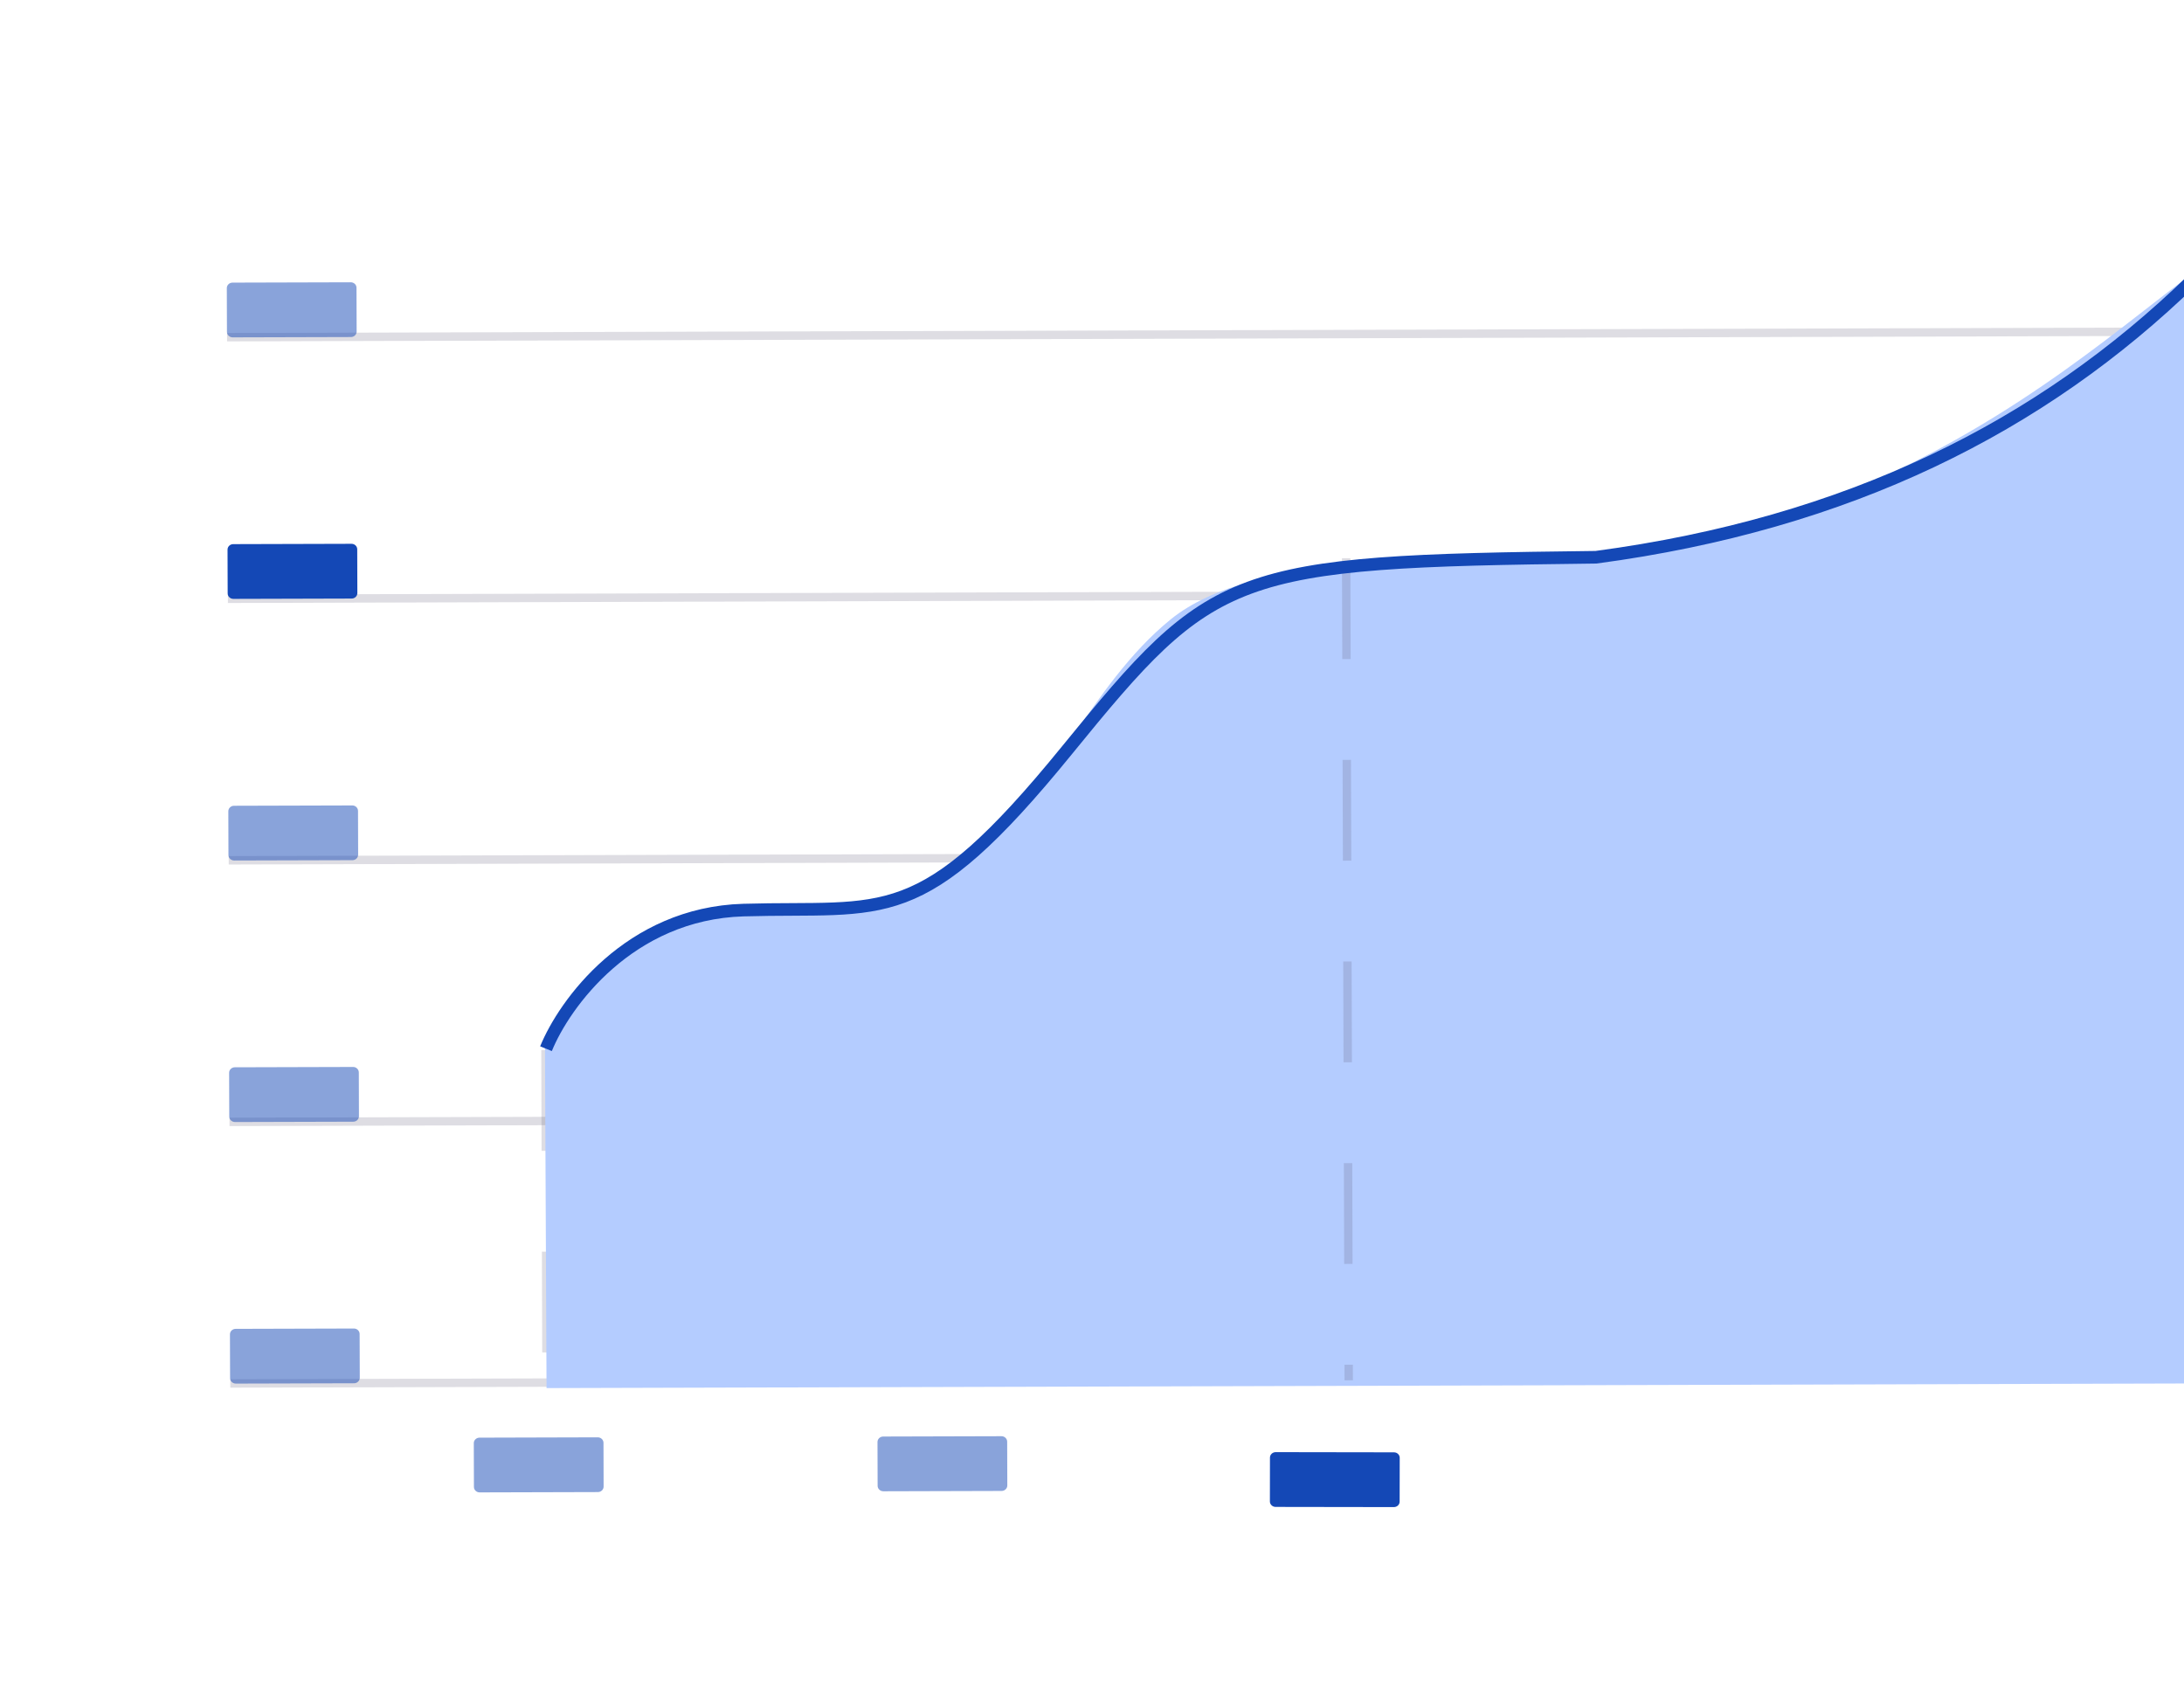
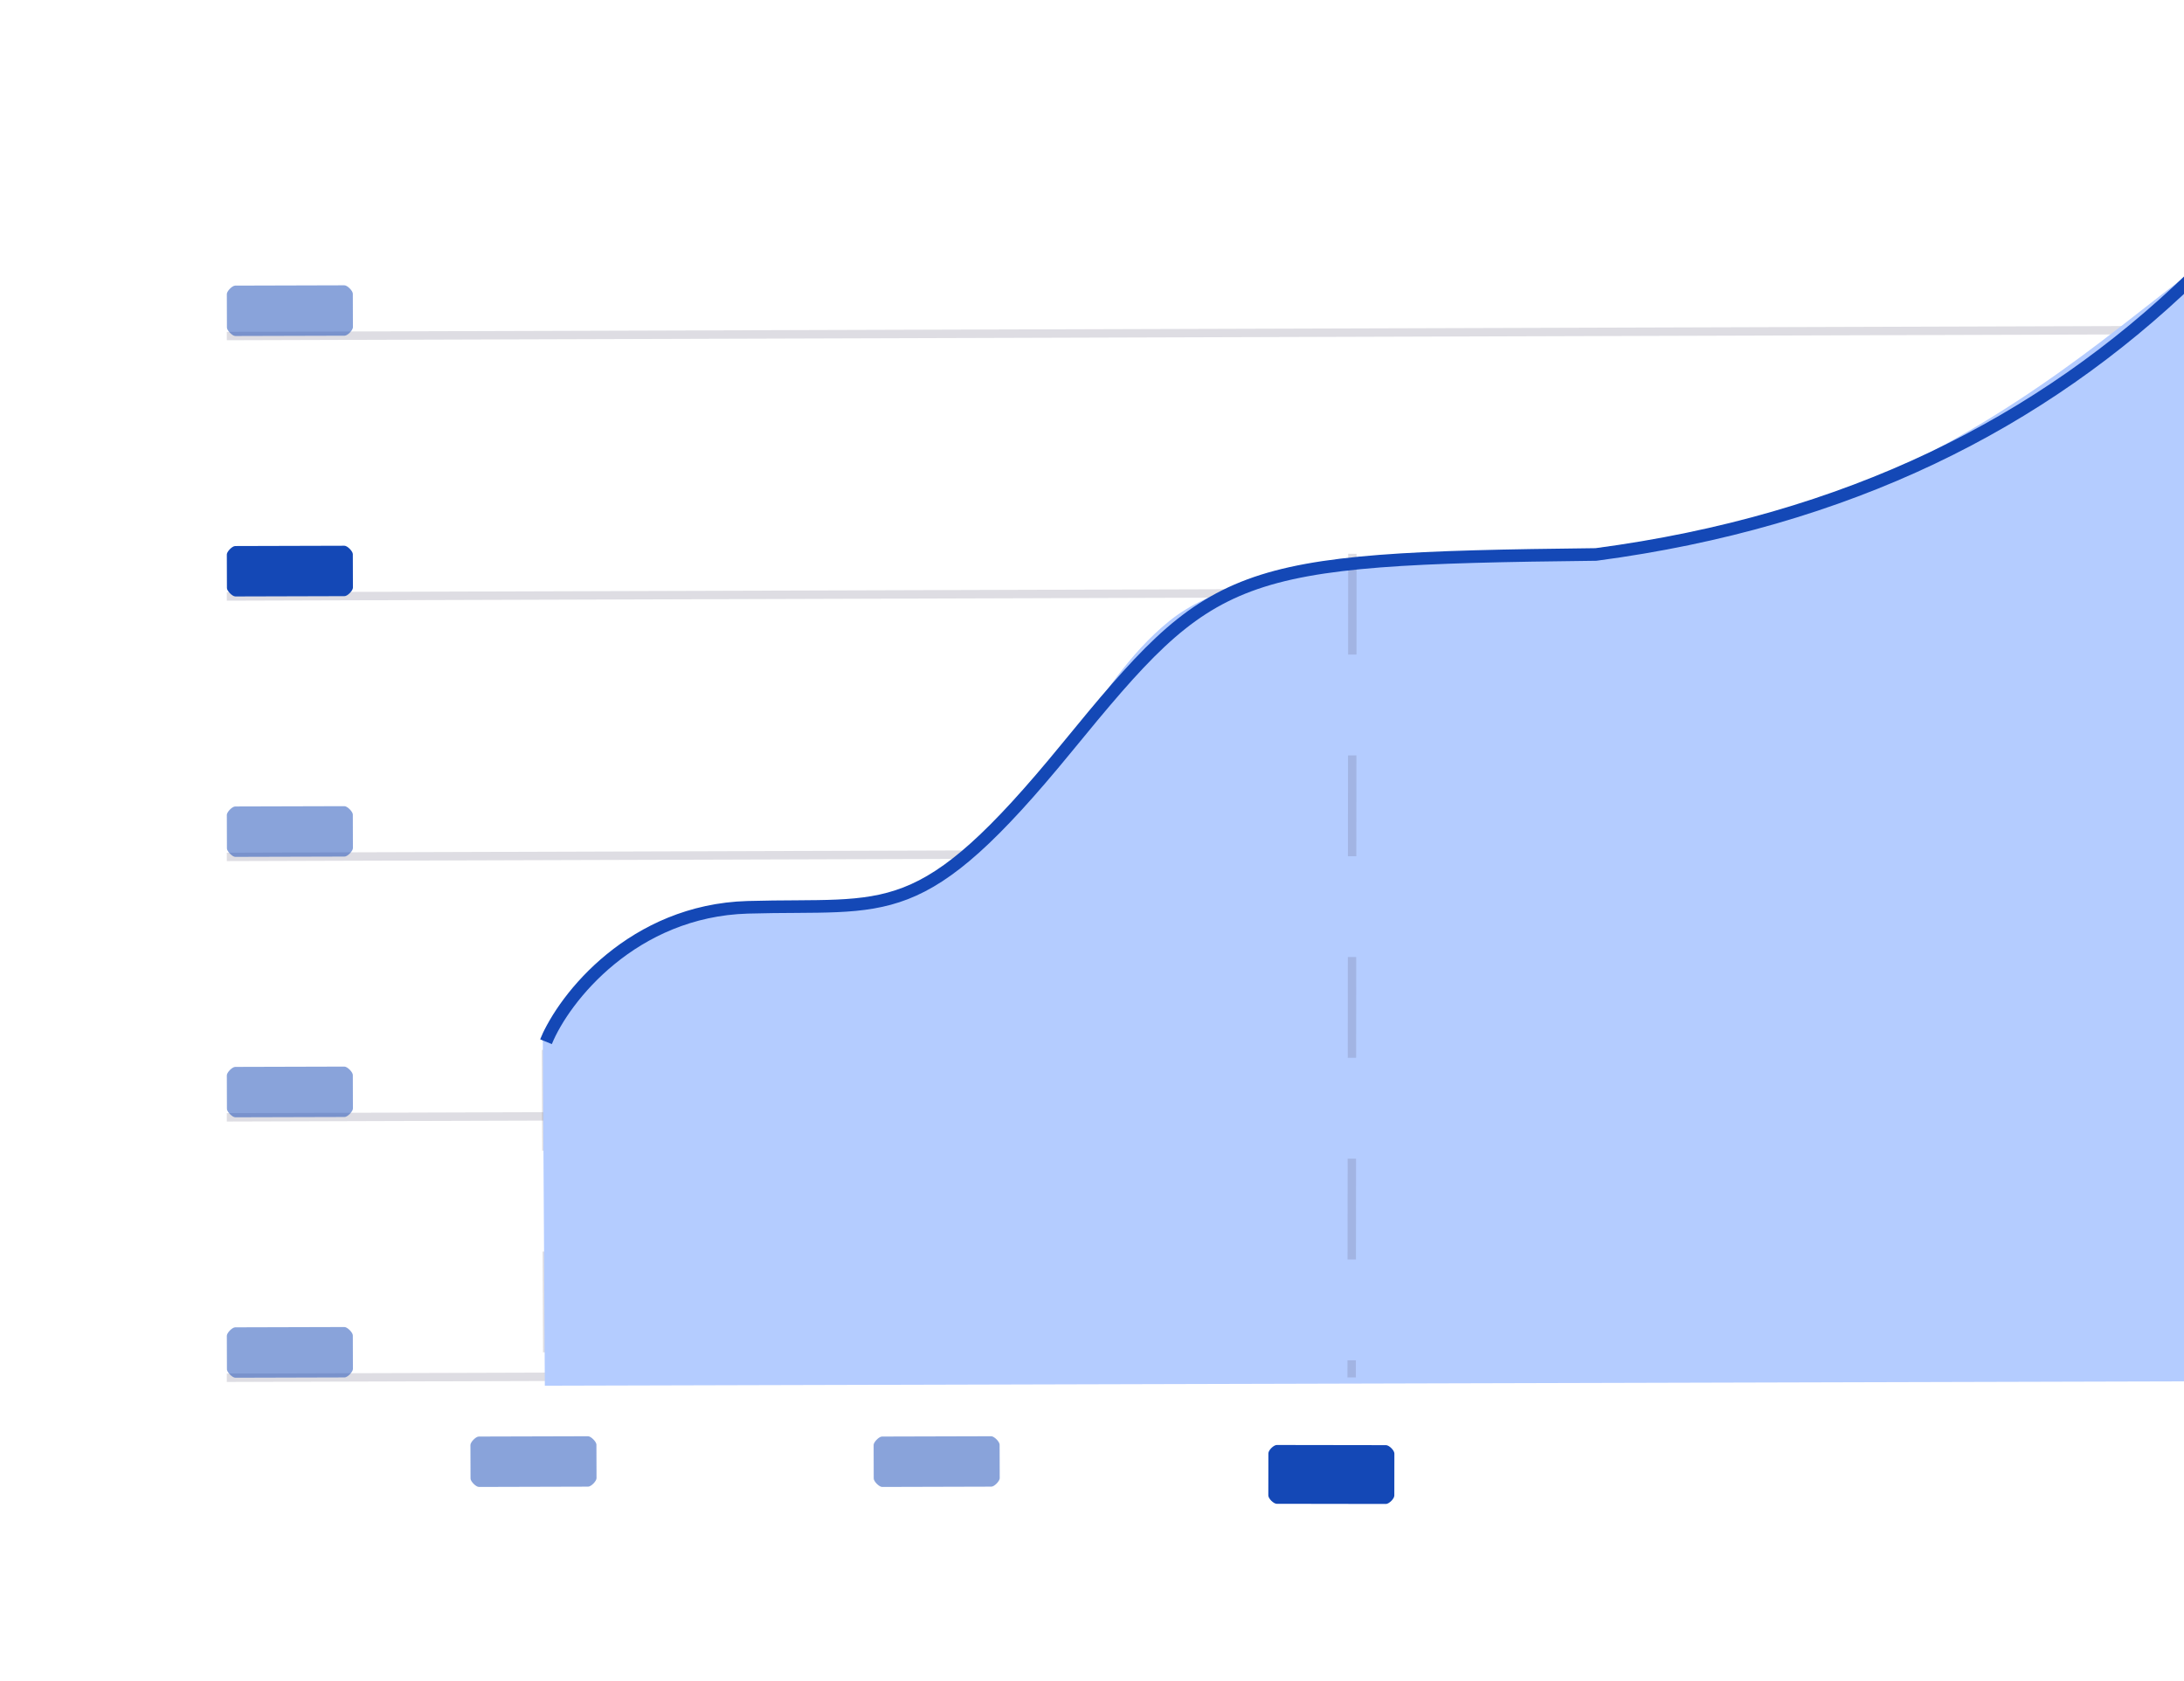
<svg xmlns="http://www.w3.org/2000/svg" width="260" height="200" viewBox="0 0 260 200" fill="none">
  <mask id="mask0" mask-type="alpha" maskUnits="userSpaceOnUse" x="0" y="0" width="260" height="200">
    <rect width="260" height="200" rx="30" fill="#EBF1FE" />
  </mask>
  <g mask="url(#mask0)">
-     <path opacity="0.2" d="M27.031 40.137L443.661 38.956" stroke="#5A5773" stroke-miterlimit="10" />
-     <path opacity="0.2" d="M27.131 71.275L443.76 70.094" stroke="#5A5773" stroke-miterlimit="10" />
-     <path opacity="0.2" d="M27.229 102.405L443.858 101.224" stroke="#5A5773" stroke-miterlimit="10" />
-     <path opacity="0.2" d="M27.32 133.542L443.958 132.361" stroke="#5A5773" stroke-miterlimit="10" />
-     <path opacity="0.2" d="M64.936 124.987L65.058 164.57" stroke="#5A5773" stroke-miterlimit="10" stroke-dasharray="12 12" />
-     <path opacity="0.2" d="M27.418 164.68L444.047 163.492" stroke="#5A5773" stroke-miterlimit="10" />
-     <path opacity="0.2" d="M112.179 164.435L111.996 105.427" stroke="#5A5773" stroke-miterlimit="10" stroke-dasharray="12 12" />
-     <path d="M385.705 93.329C378.301 94.145 370.936 90.361 366.371 86.299C361.642 82.081 358.148 76.83 354.771 71.721C353.701 70.106 352.591 68.441 351.476 66.834C345.602 58.461 339.819 52.881 333.283 49.27C330.889 47.947 328.333 46.912 325.674 46.188C325.438 46.77 325.092 47.304 324.653 47.766C323.71 48.76 322.394 49.356 320.992 49.423L320.743 49.429C319.484 49.431 318.265 49.004 317.305 48.224C316.346 47.445 315.708 46.364 315.506 45.175C313.126 45.348 310.789 45.873 308.579 46.732C302.045 49.293 297.181 54.546 292.769 59.714C287.427 65.959 282.291 72.494 277.521 79.15C276.552 80.495 275.582 81.847 274.613 83.206C269.44 90.546 334.093 98.131 327.063 104.138C317.628 112.246 306.1 115.942 296.223 114.03C284.374 111.737 275.659 102.014 269.396 93.796C268.607 92.731 270.35 31.416 269.5 30.331C263.65 22.521 240 62.831 185.001 66.834C172.001 66.834 149.354 65.623 139.373 73.724C134.508 77.674 130.925 82.957 127.45 88.064C126.26 89.821 125.027 91.636 123.754 93.38C117.205 102.315 110.484 107.25 103.116 108.478C100.191 108.869 97.23 108.95 94.287 108.718C92.331 108.641 90.307 108.551 88.334 108.655C83.414 108.99 78.668 110.537 74.557 113.145C70.446 115.753 67.11 119.334 64.873 123.541L65.065 165.229L392.354 164.309L392.139 95.334C391.587 95.641 390.974 95.833 390.339 95.898C389.705 95.963 389.063 95.899 388.455 95.71C387.848 95.522 387.29 95.213 386.816 94.803C386.342 94.394 385.963 93.894 385.705 93.336L385.705 93.329Z" fill="#B4CCFF" />
-     <path opacity="0.2" d="M160.257 66.45L160.563 164.302" stroke="#5A5773" stroke-miterlimit="10" stroke-dasharray="12 12" />
-     <path d="M65 124.831C67.167 119.497 74.9 108.731 88.5 108.331C105.5 107.831 109.5 110.831 127 89.331C144.5 67.831 146.5 66.831 190 66.331C220 62.331 243 50.831 261 33.331" stroke="#1448B6" stroke-width="1.5" />
-     <path opacity="0.5" d="M41.758 33.602L27.681 33.641C27.305 33.642 27.001 33.935 27.002 34.295L27.018 39.508C27.019 39.868 27.325 40.159 27.701 40.158L41.778 40.119C42.154 40.117 42.458 39.825 42.457 39.465L42.441 34.252C42.44 33.892 42.134 33.601 41.758 33.602Z" fill="#1448B6" />
-     <path d="M41.844 64.731L27.767 64.77C27.391 64.771 27.087 65.064 27.088 65.424L27.104 70.637C27.105 70.997 27.411 71.288 27.787 71.287L41.864 71.248C42.24 71.247 42.544 70.954 42.543 70.594L42.527 65.381C42.526 65.021 42.22 64.73 41.844 64.731Z" fill="#1448B6" />
-     <path opacity="0.5" d="M41.938 95.874L27.861 95.913C27.485 95.914 27.181 96.207 27.182 96.567L27.197 101.78C27.198 102.14 27.504 102.431 27.881 102.43L41.958 102.391C42.334 102.39 42.638 102.097 42.637 101.737L42.621 96.524C42.62 96.164 42.314 95.873 41.938 95.874Z" fill="#1448B6" />
-     <path opacity="0.5" d="M42.033 127.004L27.957 127.043C27.58 127.044 27.276 127.336 27.277 127.696L27.293 132.909C27.294 133.269 27.6 133.56 27.976 133.559L42.053 133.52C42.429 133.519 42.733 133.227 42.732 132.867L42.717 127.653C42.715 127.294 42.41 127.003 42.033 127.004Z" fill="#1448B6" />
-     <path opacity="0.5" d="M42.131 158.14L28.054 158.179C27.678 158.18 27.374 158.473 27.375 158.832L27.391 164.046C27.392 164.406 27.698 164.696 28.074 164.695L42.151 164.656C42.527 164.655 42.831 164.363 42.83 164.003L42.814 158.79C42.813 158.43 42.507 158.139 42.131 158.14Z" fill="#1448B6" />
-     <path opacity="0.5" d="M71.16 171.091L57.084 171.13C56.707 171.131 56.403 171.423 56.404 171.783L56.42 176.997C56.421 177.356 56.727 177.647 57.103 177.646L71.18 177.607C71.556 177.606 71.86 177.314 71.859 176.954L71.844 171.741C71.842 171.381 71.537 171.09 71.16 171.091Z" fill="#1448B6" />
-     <path opacity="0.5" d="M119.219 170.957L105.142 170.996C104.766 170.997 104.462 171.289 104.463 171.649L104.479 176.863C104.48 177.222 104.786 177.513 105.162 177.512L119.239 177.473C119.615 177.472 119.919 177.18 119.918 176.82L119.902 171.607C119.901 171.247 119.595 170.956 119.219 170.957Z" fill="#1448B6" />
-     <path d="M165.952 172.876L151.869 172.854C151.493 172.854 151.187 173.145 151.186 173.505L151.178 178.721C151.177 179.081 151.482 179.373 151.858 179.374L165.941 179.395C166.318 179.396 166.623 179.105 166.624 178.745L166.633 173.529C166.633 173.169 166.329 172.877 165.952 172.876Z" fill="#1448B6" />
+     <path opacity="0.2" d="M27 40L443.145 38.725" stroke="#5A5773" stroke-miterlimit="10" />
+     <path opacity="0.2" d="M27 71L443.144 69.721" stroke="#5A5773" stroke-miterlimit="10" />
+     <path opacity="0.2" d="M27 102L443.144 100.721" stroke="#5A5773" stroke-miterlimit="10" />
+     <path opacity="0.2" d="M27 133L443.144 131.721" stroke="#5A5773" stroke-miterlimit="10" />
+     <path opacity="0.2" d="M65 124.973L65.159 163.983" stroke="#5A5773" stroke-miterlimit="10" stroke-dasharray="12 12" />
+     <path opacity="0.2" d="M27 164L443.144 162.721" stroke="#5A5773" stroke-miterlimit="10" />
+     <path opacity="0.2" d="M111.753 163.974L111.999 104.946" stroke="#5A5773" stroke-miterlimit="10" stroke-dasharray="12 12" />
+     <path d="M385.873 93.244C378.469 94.059 371.207 89.816 366.642 85.766C361.914 81.562 357.607 77.196 354.231 72.103C353.161 70.493 352.198 68.79 351.083 67.189C345.21 58.841 340.09 53.264 333.555 49.664C331.161 48.346 328.098 46.606 325.439 45.885C325.203 46.464 324.938 47.45 324.499 47.91C323.556 48.901 321.932 48.951 320.53 49.017C319.271 49.019 318.461 48.877 317.502 48.1C316.542 47.322 315.615 46.342 315.413 45.156C313.034 45.329 310.656 45.489 308.445 46.345C301.912 48.898 297.25 54.615 292.837 59.768C287.495 65.993 282.177 72.55 277.407 79.186C276.438 80.526 275.497 81.909 274.527 83.264C269.354 90.582 334.191 97.847 327.161 103.836C317.726 111.919 306.317 115.574 296.44 113.669C284.591 111.383 275.089 101.61 268.826 93.418C268.038 92.356 269.805 31.498 268.955 30.417C263.106 22.632 239.994 62.699 184.996 66.692C171.996 66.692 149.172 65.857 139.191 73.933C134.326 77.871 131.086 83.156 127.611 88.247C126.421 89.998 125.034 91.613 123.761 93.351C117.212 102.259 110.553 106.684 103.184 107.909C100.26 108.299 97.131 108.383 94.188 108.153C92.232 108.076 90.163 108.211 88.19 108.315C83.27 108.649 78.425 110.091 74.314 112.691C70.203 115.292 66.851 118.761 64.614 122.954L64.862 164.946L391.979 164.076L391.93 95.08C391.378 95.386 390.595 96.069 389.96 96.133C389.325 96.198 388.538 95.376 387.931 95.189C387.324 95.001 387.406 95.623 386.932 95.216C386.458 94.808 386.131 93.801 385.873 93.244Z" fill="#B4CCFF" />
+     <path opacity="0.2" d="M160.999 65.919L160.911 163.957" stroke="#5A5773" stroke-miterlimit="10" stroke-dasharray="12 12" />
+     <path d="M65 124C67.167 118.696 75.4 108.398 89 108C106 107.503 109.5 110.383 127 89C144.5 67.618 146.5 66.497 190 66C220 62.022 243 50.404 261 33" stroke="#1448B6" stroke-width="1.5" />
+     <path opacity="0.5" d="M41 33.961L28 33.997C27.634 33.998 27.002 34.669 27.003 35L27.015 39C27.016 39.331 27.653 39.998 28.018 39.997L41.018 39.961C41.384 39.96 42.016 39.29 42.015 38.959L42.003 34.959C42.002 34.627 41.365 33.96 41 33.961Z" fill="#1448B6" />
+     <path d="M41 64.961L28 64.997C27.634 64.998 27.002 65.669 27.003 66L27.015 70C27.016 70.331 27.653 70.998 28.018 70.997L41.018 70.961C41.384 70.96 42.016 70.29 42.015 69.959L42.003 65.959C42.002 65.627 41.365 64.96 41 64.961Z" fill="#1448B6" />
+     <path opacity="0.5" d="M41 95.961L28 95.997C27.634 95.998 27.002 96.669 27.003 97L27.015 101C27.016 101.331 27.653 101.998 28.018 101.997L41.018 101.961C41.384 101.96 42.016 101.29 42.015 100.958L42.003 96.959C42.002 96.627 41.365 95.96 41 95.961Z" fill="#1448B6" />
+     <path opacity="0.5" d="M41 126.961L28 126.997C27.634 126.998 27.002 127.669 27.003 128L27.015 132C27.016 132.331 27.653 132.998 28.018 132.997L41.018 132.961C41.384 132.96 42.016 132.29 42.015 131.958L42.003 127.958C42.002 127.627 41.365 126.96 41 126.961Z" fill="#1448B6" />
+     <path opacity="0.5" d="M41 157.961L28 157.997C27.634 157.998 27.002 158.669 27.003 159L27.015 163C27.016 163.331 27.653 163.998 28.018 163.997L41.018 163.961C41.384 163.96 42.016 163.29 42.015 162.958L42.003 158.958C42.002 158.627 41.365 157.96 41 157.961Z" fill="#1448B6" />
+     <path opacity="0.5" d="M70 170.961L57 170.997C56.635 170.998 56.002 171.669 56.003 172L56.015 176C56.016 176.331 56.653 176.998 57.018 176.997L70.018 176.961C70.384 176.96 71.016 176.29 71.015 175.958L71.003 171.958C71.002 171.627 70.365 170.96 70 170.961Z" fill="#1448B6" />
+     <path opacity="0.5" d="M118 170.961L105 170.997C104.635 170.998 104.002 171.669 104.003 172L104.015 176C104.016 176.331 104.653 176.998 105.018 176.997L118.018 176.961C118.384 176.96 119.016 176.29 119.015 175.958L119.003 171.958C119.002 171.627 118.365 170.96 118 170.961Z" fill="#1448B6" />
+     <path d="M165 172.022L152 172.002C151.635 172.001 150.999 172.613 150.998 173L150.99 178C150.989 178.387 151.623 179.001 151.988 179.002L164.988 179.022C165.354 179.022 165.989 178.41 165.99 178.023L165.998 173.023C165.999 172.636 165.365 172.022 165 172.022Z" fill="#1448B6" />
  </g>
</svg>
